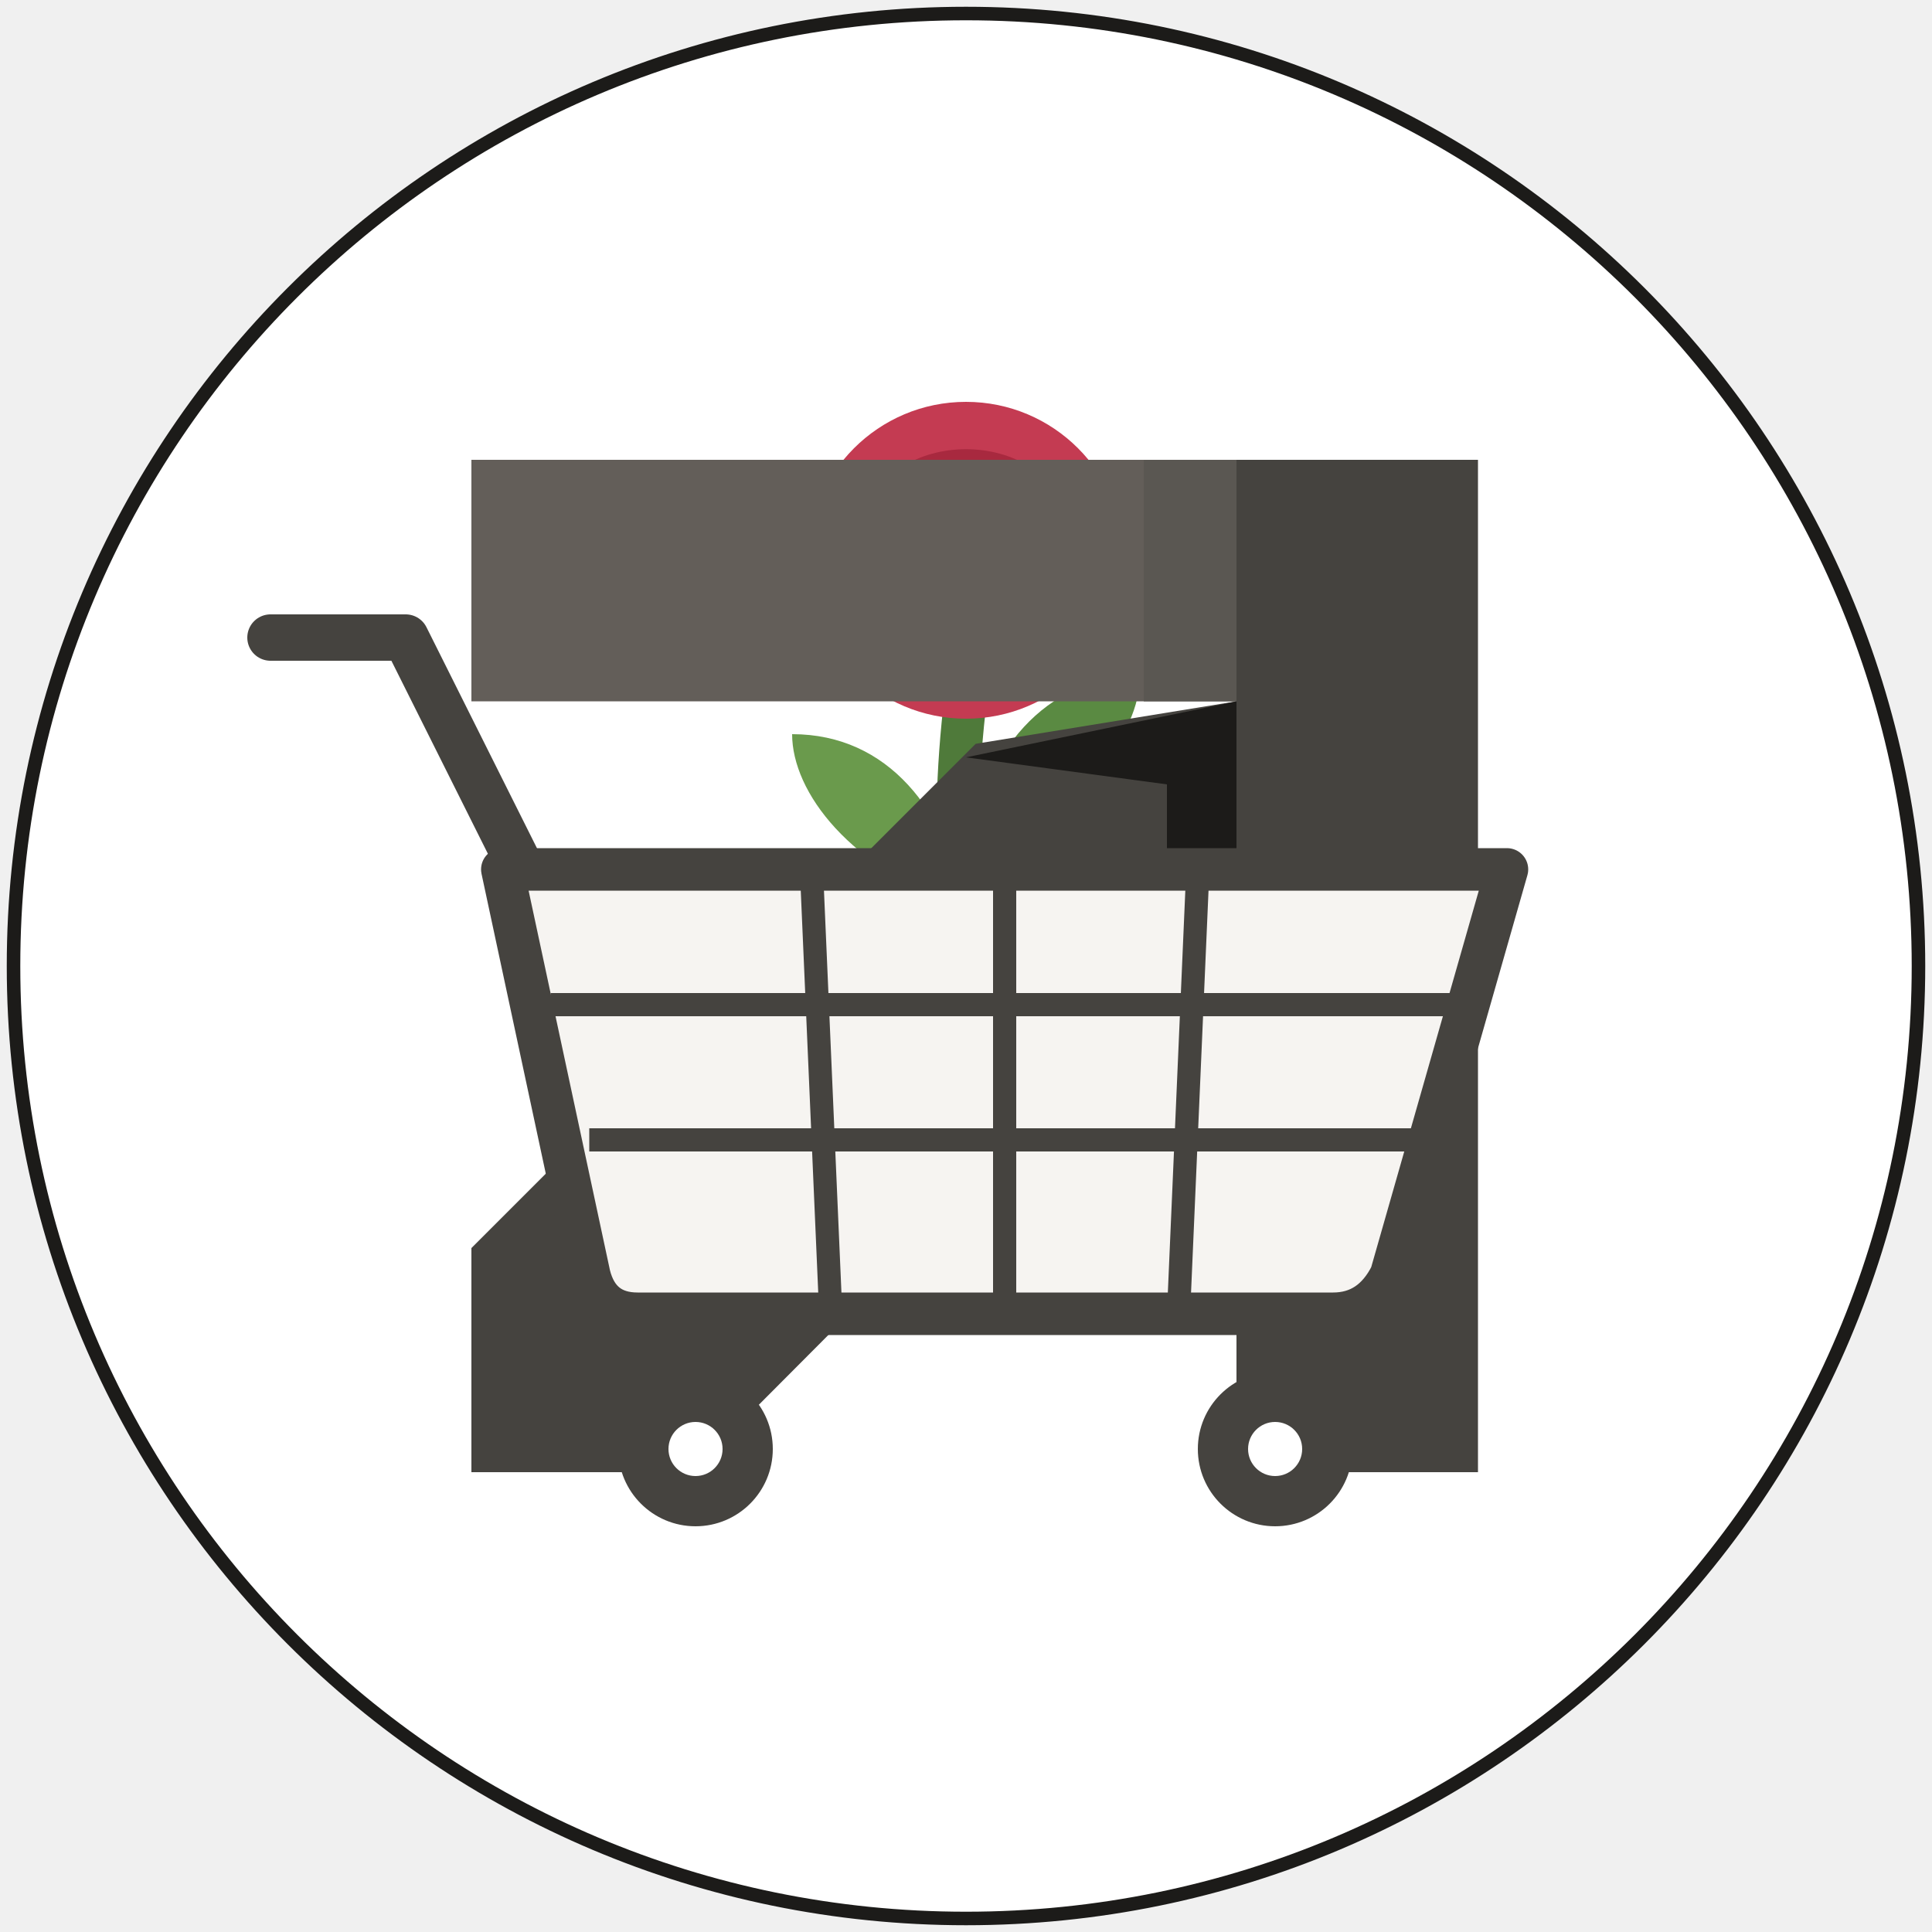
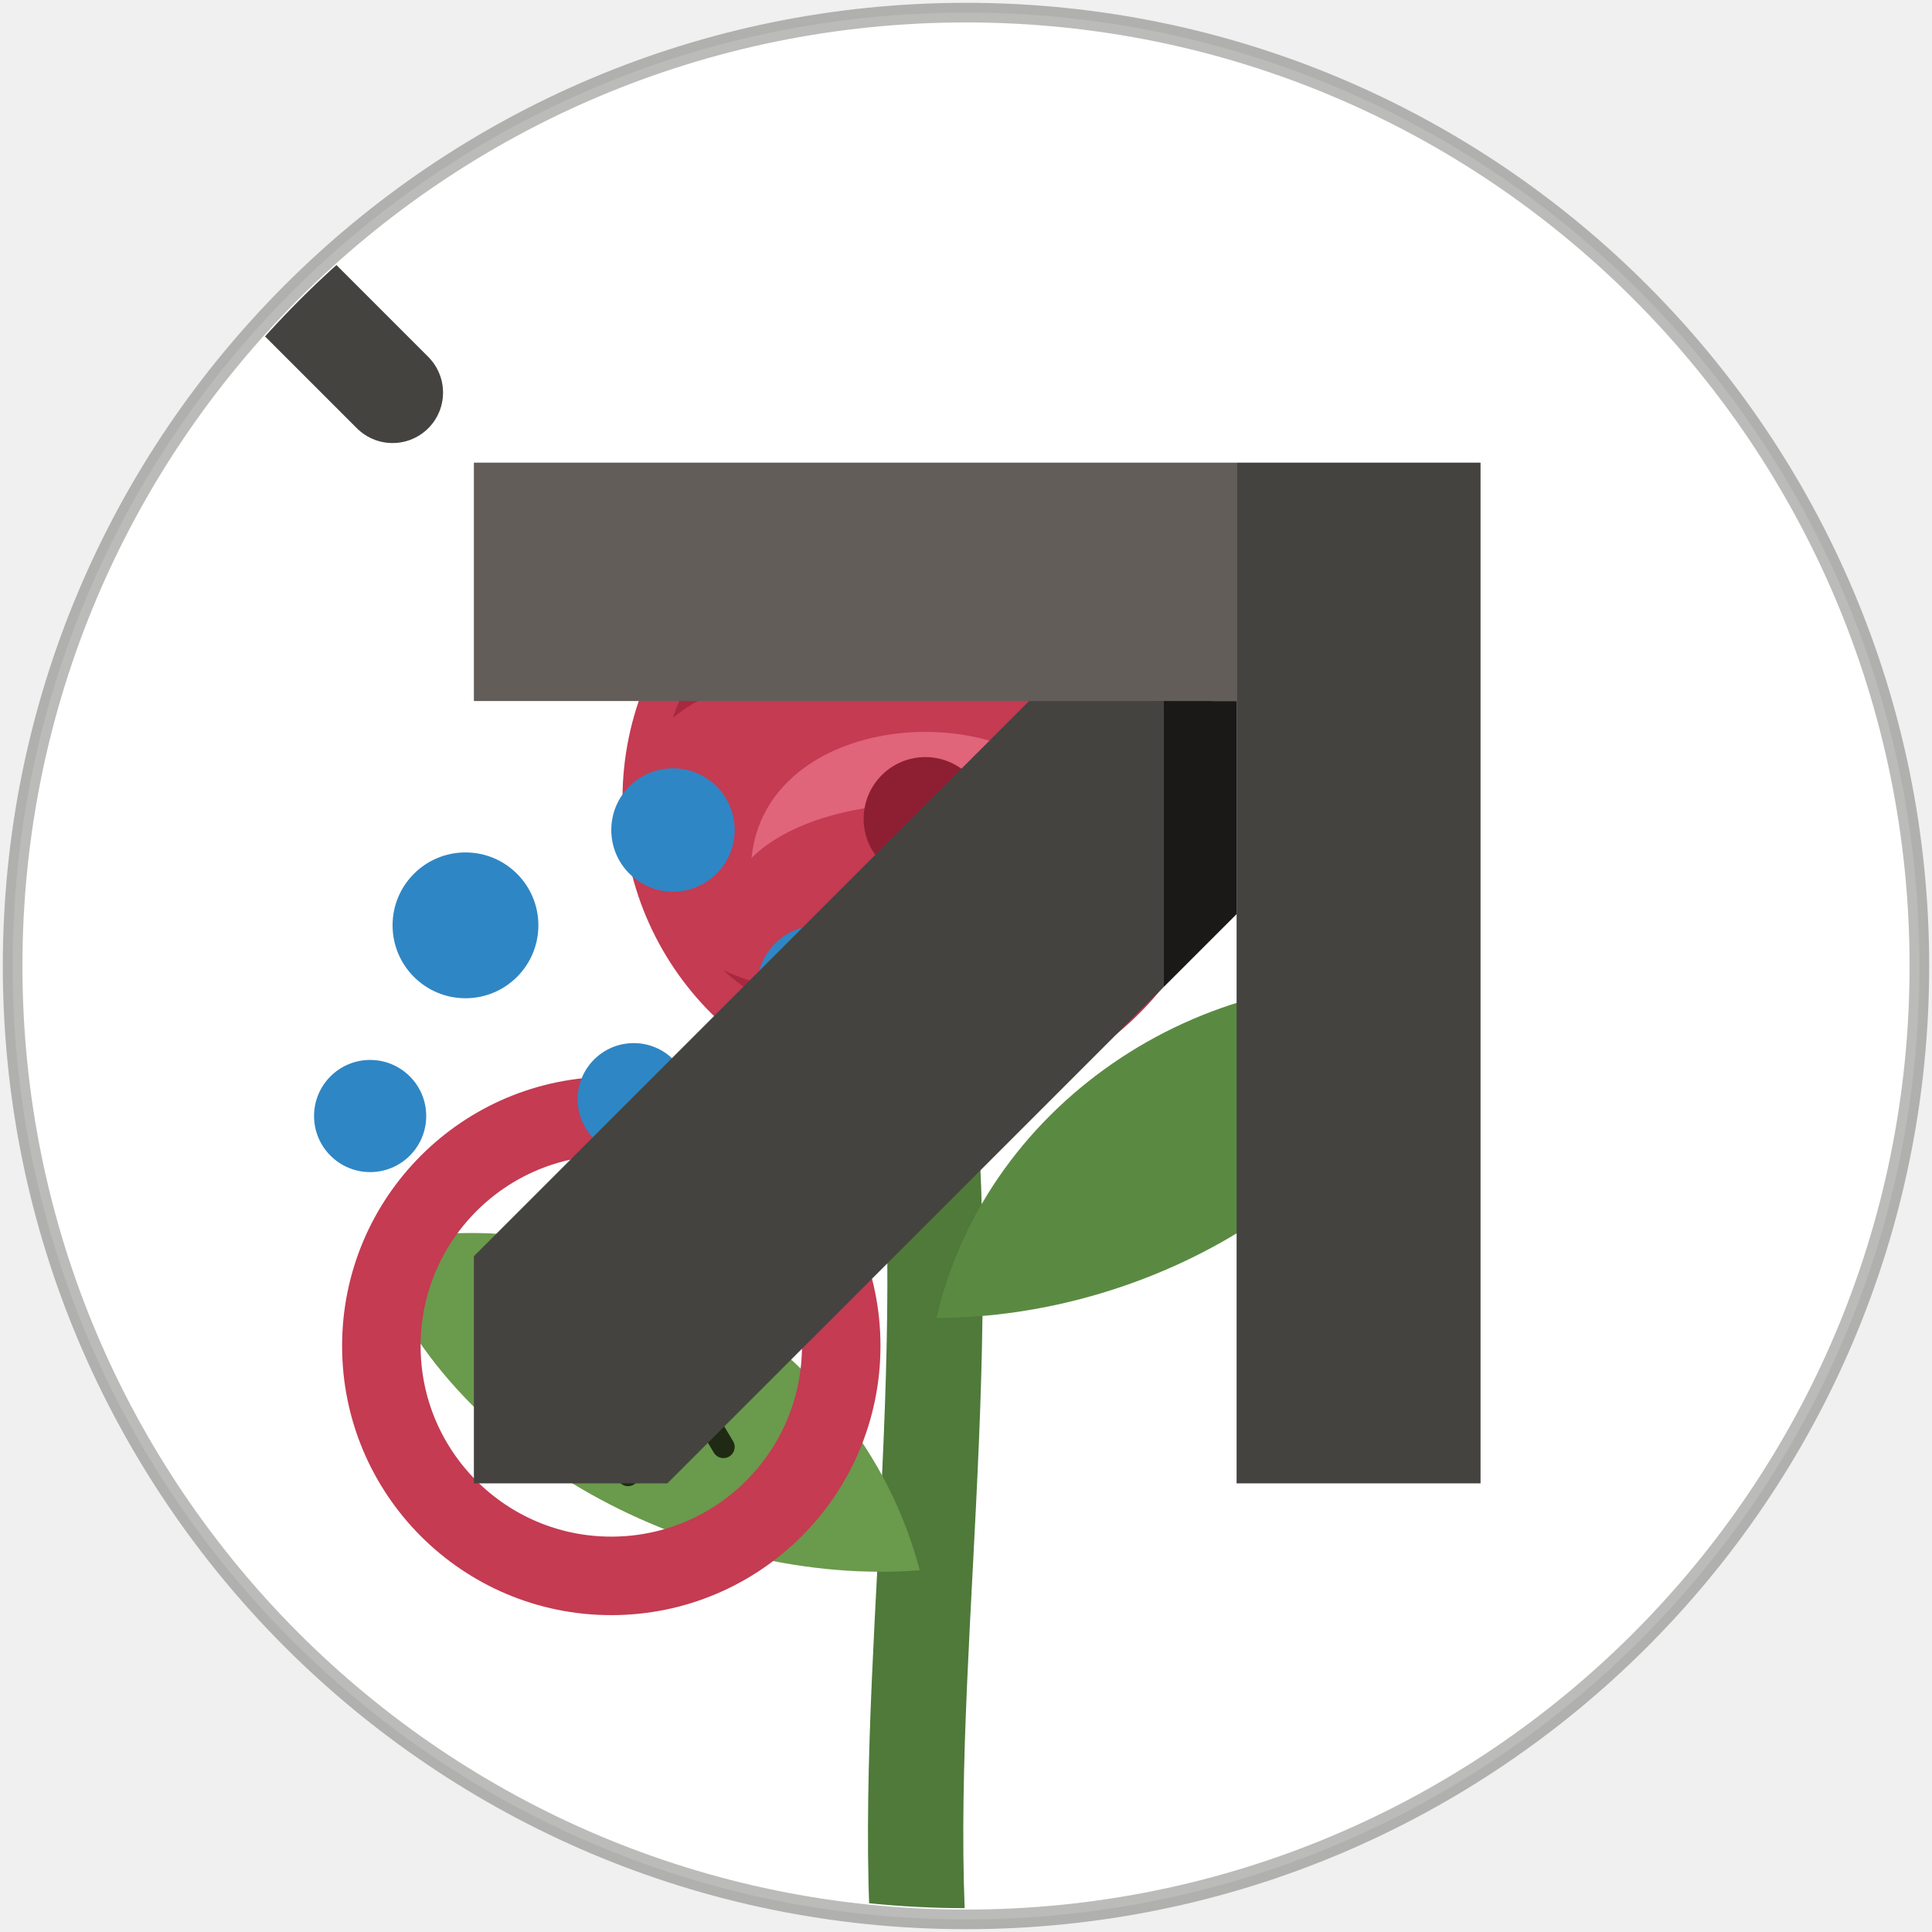
- <svg xmlns="http://www.w3.org/2000/svg" viewBox="0 0 100 100" width="100" height="100" role="img" aria-label="Upande SCP">
+ <svg xmlns="http://www.w3.org/2000/svg" viewBox="0 0 689 689" width="689" height="689" role="img" aria-label="Upande SCP">
  <style>
-     .cart   { animation: roll 3.2s cubic-bezier(.3,.7,.2,1) infinite both; }
-     .rose   { transform-box: view-box; transform-origin: 50px 46px;
-               animation: bloom 3.2s cubic-bezier(.3,1.4,.5,1) infinite both; }
-     .goods  { animation: away 3.2s ease-in infinite both; }
-     .arrow  { transform-box: view-box; transform-origin: 50px 50px;
-               animation: rise 3.2s cubic-bezier(.3,.7,.2,1) infinite both; }
-     @keyframes roll {
-       0%        { transform: translate(-70px, 0); }
-       19.5%, 100% { transform: translate(0, 0); }
+     .arrow { transform-box: view-box; transform-origin: 348.5px 347px; }
+     .leaf-l { transform-box: view-box; transform-origin: 328px 560px; }
+     .leaf-r { transform-box: view-box; transform-origin: 334px 470px; }
+     .bloom { transform-box: view-box; transform-origin: 330px 360px; }
+     .ring { transform-box: view-box; transform-origin: 218px 480px; }
+     .arrow { animation: scp-in-0 4600ms cubic-bezier(.3,.7,.2,1) infinite both; }
+     .scene { animation: scp-in-1 4600ms cubic-bezier(.3,.7,.2,1) infinite both; }
+     .stem { animation: scp-in-2 4600ms cubic-bezier(.3,.7,.2,1) infinite both; }
+     .leaf-l { animation: scp-in-3 4600ms cubic-bezier(.3,.7,.2,1) infinite both; }
+     .leaf-r { animation: scp-in-4 4600ms cubic-bezier(.3,.7,.2,1) infinite both; }
+     .bloom { animation: scp-in-5 4600ms cubic-bezier(.3,.7,.2,1) infinite both; }
+     .scout { animation: scp-in-6 4600ms cubic-bezier(.3,.7,.2,1) infinite both; }
+     .lens { animation: scp-round-0 4600ms cubic-bezier(.3,.7,.2,1) infinite both; }
+     .ring { animation: scp-round-1 4600ms cubic-bezier(.3,.7,.2,1) infinite both; }
+     .spray { animation: scp-round-2 4600ms cubic-bezier(.3,.7,.2,1) infinite both; }
+     .pest { animation: scp-round-3 4600ms cubic-bezier(.3,.7,.2,1) infinite both; }
+     @keyframes scp-in-0 {
+       0% { transform: translate(0px, 0px) scale(1); }
+       9.9% { transform: translate(186px, -190px) scale(.3); }
+       18% { transform: translate(186px, -190px) scale(.3); }
+       82% { transform: translate(186px, -190px) scale(.3); }
+       90.1% { transform: translate(186px, -190px) scale(.3); }
+       100% { transform: translate(0px, 0px) scale(1); }
    }
-     @keyframes bloom {
-       0%, 18%   { transform: scale(0); }
-       31.5%, 100% { transform: scale(1); }
+     @keyframes scp-in-1 {
+       0% { opacity: 0; }
+       2.16% { opacity: 1; }
+       18% { opacity: 1; }
+       82% { opacity: 1; }
+       97.84% { opacity: 1; }
+       100% { opacity: 0; }
    }
-     @keyframes rise {
-       0%, 33%   { transform: translate(0, 14px) scale(.3); opacity: 0; }
-       37.5%     { opacity: 1; }
-       48%, 52.5% { transform: translate(0, -18px) scale(.36); opacity: 1; }
-       70.5%, 100% { transform: translate(0, 0) scale(1); opacity: 1; }
+     @keyframes scp-in-2 {
+       0% { stroke-dashoffset: 1; }
+       2.7% { stroke-dashoffset: 1; }
+       10.8% { stroke-dashoffset: 0; }
+       18% { stroke-dashoffset: 0; }
+       82% { stroke-dashoffset: 0; }
+       89.2% { stroke-dashoffset: 0; }
+       97.3% { stroke-dashoffset: 1; }
+       100% { stroke-dashoffset: 1; }
    }
-     @keyframes away {
-       0%, 46.5% { opacity: 1; transform: translate(0, 0); }
-       60%, 100% { opacity: 0; transform: translate(0, 10px); }
+     @keyframes scp-in-3 {
+       0% { transform: scale(0); }
+       7.2% { transform: scale(0); }
+       12.6% { transform: scale(1); }
+       18% { transform: scale(1); }
+       82% { transform: scale(1); }
+       87.4% { transform: scale(1); }
+       92.8% { transform: scale(0); }
+       100% { transform: scale(0); }
+     }
+     @keyframes scp-in-4 {
+       0% { transform: scale(0); }
+       8.64% { transform: scale(0); }
+       14.04% { transform: scale(1); }
+       18% { transform: scale(1); }
+       82% { transform: scale(1); }
+       85.96% { transform: scale(1); }
+       91.36% { transform: scale(0); }
+       100% { transform: scale(0); }
+     }
+     @keyframes scp-in-5 {
+       0% { transform: scale(0); }
+       10.44% { transform: scale(0); }
+       16.56% { transform: scale(1.06); }
+       18% { transform: scale(1); }
+       82% { transform: scale(1); }
+       83.44% { transform: scale(1.06); }
+       89.56% { transform: scale(0); }
+       100% { transform: scale(0); }
+     }
+     @keyframes scp-in-6 {
+       0% { opacity: 0; }
+       14.4% { opacity: 0; }
+       18% { opacity: 1; }
+       82% { opacity: 1; }
+       85.6% { opacity: 0; }
+       100% { opacity: 0; }
+     }
+     @keyframes scp-round-0 {
+       0% { transform: translate(560px, 600px); }
+       18% { transform: translate(560px, 600px); }
+       35.92% { transform: translate(218px, 480px); }
+       57.68% { transform: translate(218px, 480px); }
+       75.6% { transform: translate(560px, 600px); }
+       82% { transform: translate(560px, 600px); }
+       100% { transform: translate(560px, 600px); }
+     }
+     @keyframes scp-round-1 {
+       0% { transform: scale(.5); opacity: 0; }
+       18% { transform: scale(.5); opacity: 0; }
+       37.2% { transform: scale(.5); opacity: 0; }
+       39.76% { transform: scale(.7); opacity: 1; }
+       48.72% { transform: scale(1.25); opacity: 0; }
+       82% { transform: scale(1.25); opacity: 0; }
+       100% { transform: scale(.5); opacity: 0; }
+     }
+     @keyframes scp-round-2 {
+       0% { transform: translate(0px, -70px); opacity: 0; }
+       18% { transform: translate(0px, -70px); opacity: 0; }
+       46.16% { transform: translate(0px, -70px); opacity: 0; }
+       50% { transform: translate(0px, -40px); opacity: 1; }
+       60.24% { transform: translate(0px, 90px); opacity: 0; }
+       82% { transform: translate(0px, 90px); opacity: 0; }
+       100% { transform: translate(0px, -70px); opacity: 0; }
+     }
+     @keyframes scp-round-3 {
+       0% { opacity: 1; }
+       18% { opacity: 1; }
+       55.12% { opacity: 1; }
+       61.52% { opacity: 0; }
+       76.88% { opacity: 0; }
+       82% { opacity: 1; }
+       100% { opacity: 1; }
    }
    @media (prefers-reduced-motion: reduce) {
-       .cart, .rose, .arrow { animation: none; }
-       .goods { display: none; }
+       .arrow, .scene, .scene * { animation: none !important; }
+       .scene { opacity: 0; }
    }
  </style>
-   <clipPath id="scp-badge">
-     <circle cx="50" cy="50" r="49" />
+   <clipPath id="scp-disc">
+     <circle cx="344.5" cy="344.5" r="336" />
  </clipPath>
-   <circle cx="50" cy="50" r="49.3" fill="#ffffff" stroke="#1c1b19" stroke-width="0.7" />
-   <g clip-path="url(#scp-badge)">
-     <g class="goods">
-       <g class="cart">
-         <g class="rose">
-           <path d="M50 58 C50 50 49 44 50 36" fill="none" stroke="#4f7a3a" stroke-width="2.2" stroke-linecap="round" />
-           <path d="M50 47 C44 45 41 41 41 38 C46 38 49 42 50 47 Z" fill="#6a9a4c" />
-           <path d="M50 44 C56 42 59 38 59 35 C54 35 51 39 50 44 Z" fill="#5a8a42" />
-           <circle cx="50" cy="29" r="8.2" fill="#c43b52" />
-           <path d="M44.5 27 C46 22 54 22 55.5 27 C53 25 47 25 44.5 27 Z" fill="#a8293f" />
-           <path d="M46.5 30.5 C47 26.5 53 26.5 53.5 30.5 C52 28.8 48 28.8 46.5 30.5 Z" fill="#e0647a" />
-           <circle cx="50" cy="29.6" r="1.6" fill="#8e1f33" />
+   <circle cx="344.5" cy="344.5" r="340" fill="#ffffff" stroke="#1c1b19" stroke-opacity=".3" stroke-width="7" />
+   <g clip-path="url(#scp-disc)">
+     <g class="scene">
+       <g class="rose">
+         <path class="stem" d="M330 720 C318 620 342 500 330 380" fill="none" stroke="#4f7a3a" stroke-width="34" stroke-linecap="round" pathLength="1" stroke-dasharray="1" />
+         <path class="leaf-l" d="M328 560 C250 566 158 520 132 444 C214 424 306 476 328 560 Z" fill="#6a9a4c" />
+         <path class="leaf-r" d="M334 470 C410 470 492 424 512 352 C432 340 352 392 334 470 Z" fill="#5a8a42" />
+         <g class="bloom">
+           <circle cx="330" cy="285" r="108" fill="#c43b52" />
+           <path d="M240 256 C262 186 398 186 420 256 C384 226 276 226 240 256 Z" fill="#a8293f" />
+           <path d="M268 306 C274 246 386 246 392 306 C366 280 294 280 268 306 Z" fill="#e0647a" />
+           <path d="M258 346 C292 378 368 378 402 346 C368 362 292 362 258 346 Z" fill="#a8293f" />
+           <circle cx="330" cy="292" r="22" fill="#8e1f33" />
        </g>
-         <polyline points="14,33 21,33 27,45" fill="none" stroke="#45433f" stroke-width="2.4" stroke-linecap="round" stroke-linejoin="round" />
+       </g>
+       <g class="scout">
+         <g class="pest">
+           <ellipse cx="222" cy="478" rx="34" ry="24" fill="#1f2a14" />
+           <circle cx="186" cy="472" r="15" fill="#1f2a14" />
+           <path d="M206 498 l-14 20 M226 502 l-2 24 M246 496 l12 20 M204 458 l-14 -16 M242 458 l12 -16" stroke="#1f2a14" stroke-width="8" stroke-linecap="round" />
+         </g>
+         <circle class="ring" cx="218" cy="480" r="82" fill="none" stroke="#c43b52" stroke-width="28" />
+         <g class="spray">
+           <circle cx="166" cy="330" r="26" fill="#2f86c4" />
+           <circle cx="240" cy="296" r="22" fill="#2f86c4" />
+           <circle cx="292" cy="352" r="22" fill="#2f86c4" />
+           <circle cx="132" cy="398" r="20" fill="#2f86c4" />
+           <circle cx="226" cy="392" r="20" fill="#2f86c4" />
+         </g>
+         <g class="lens">
+           <circle cx="0" cy="0" r="84" fill="#ffffff" fill-opacity=".3" stroke="#45433f" stroke-width="26" />
+           <path d="M62 62 L140 140" stroke="#45433f" stroke-width="36" stroke-linecap="round" />
+         </g>
      </g>
    </g>
    <g class="arrow">
-       <polygon points="24.4,23.8 64,23.8 64,36.3 24.4,36.3" fill="#635e59" />
-       <polygon points="59.2,23.8 64,23.8 64,36.3 59.2,36.3" fill="#5a5752" />
-       <polygon points="64,23.8 76.5,23.8 76.5,76.2 64,76.2" fill="#45433f" />
-       <polygon points="24.4,64.6 50.5,38.5 64,36.3 64,47.9 35.8,76.2 24.4,76.2" fill="#45433f" />
-       <polygon points="50,39.2 64,36.3 64,47.9 60.4,51.4 60.4,40.6" fill="#1c1b19" />
-     </g>
-     <g class="goods">
-       <g class="cart">
-         <path d="M26 45 L78 45 L72 66 Q71 68 69 68 L33 68 Q31 68 30.5 66 Z" fill="#f6f4f1" stroke="#45433f" stroke-width="2.2" stroke-linejoin="round" />
-         <line x1="28.5" y1="52" x2="76" y2="52" stroke="#45433f" stroke-width="1.2" />
-         <line x1="30.5" y1="59" x2="74" y2="59" stroke="#45433f" stroke-width="1.2" />
-         <line x1="42" y1="45" x2="43" y2="68" stroke="#45433f" stroke-width="1.2" />
-         <line x1="52" y1="45" x2="52" y2="68" stroke="#45433f" stroke-width="1.2" />
-         <line x1="62" y1="45" x2="61" y2="68" stroke="#45433f" stroke-width="1.2" />
-         <circle cx="36" cy="75" r="4" fill="#45433f" />
-         <circle cx="66" cy="75" r="4" fill="#45433f" />
-         <circle cx="36" cy="75" r="1.4" fill="#ffffff" />
-         <circle cx="66" cy="75" r="1.4" fill="#ffffff" />
+       <g transform="translate(169 165)">
+         <path fill="#625d59" d="M0 0 H272 V85 H0 Z" />
+         <path fill="#45433f" d="M272 0 H359 V364 H272 Z" />
+         <path fill="#1a1917" d="M246 85 H272 V161 L246 187 Z" />
+         <path fill="#45433f" d="M198 85 H246 V187 L69 364 H0 V283 Z" />
      </g>
    </g>
  </g>
</svg>
